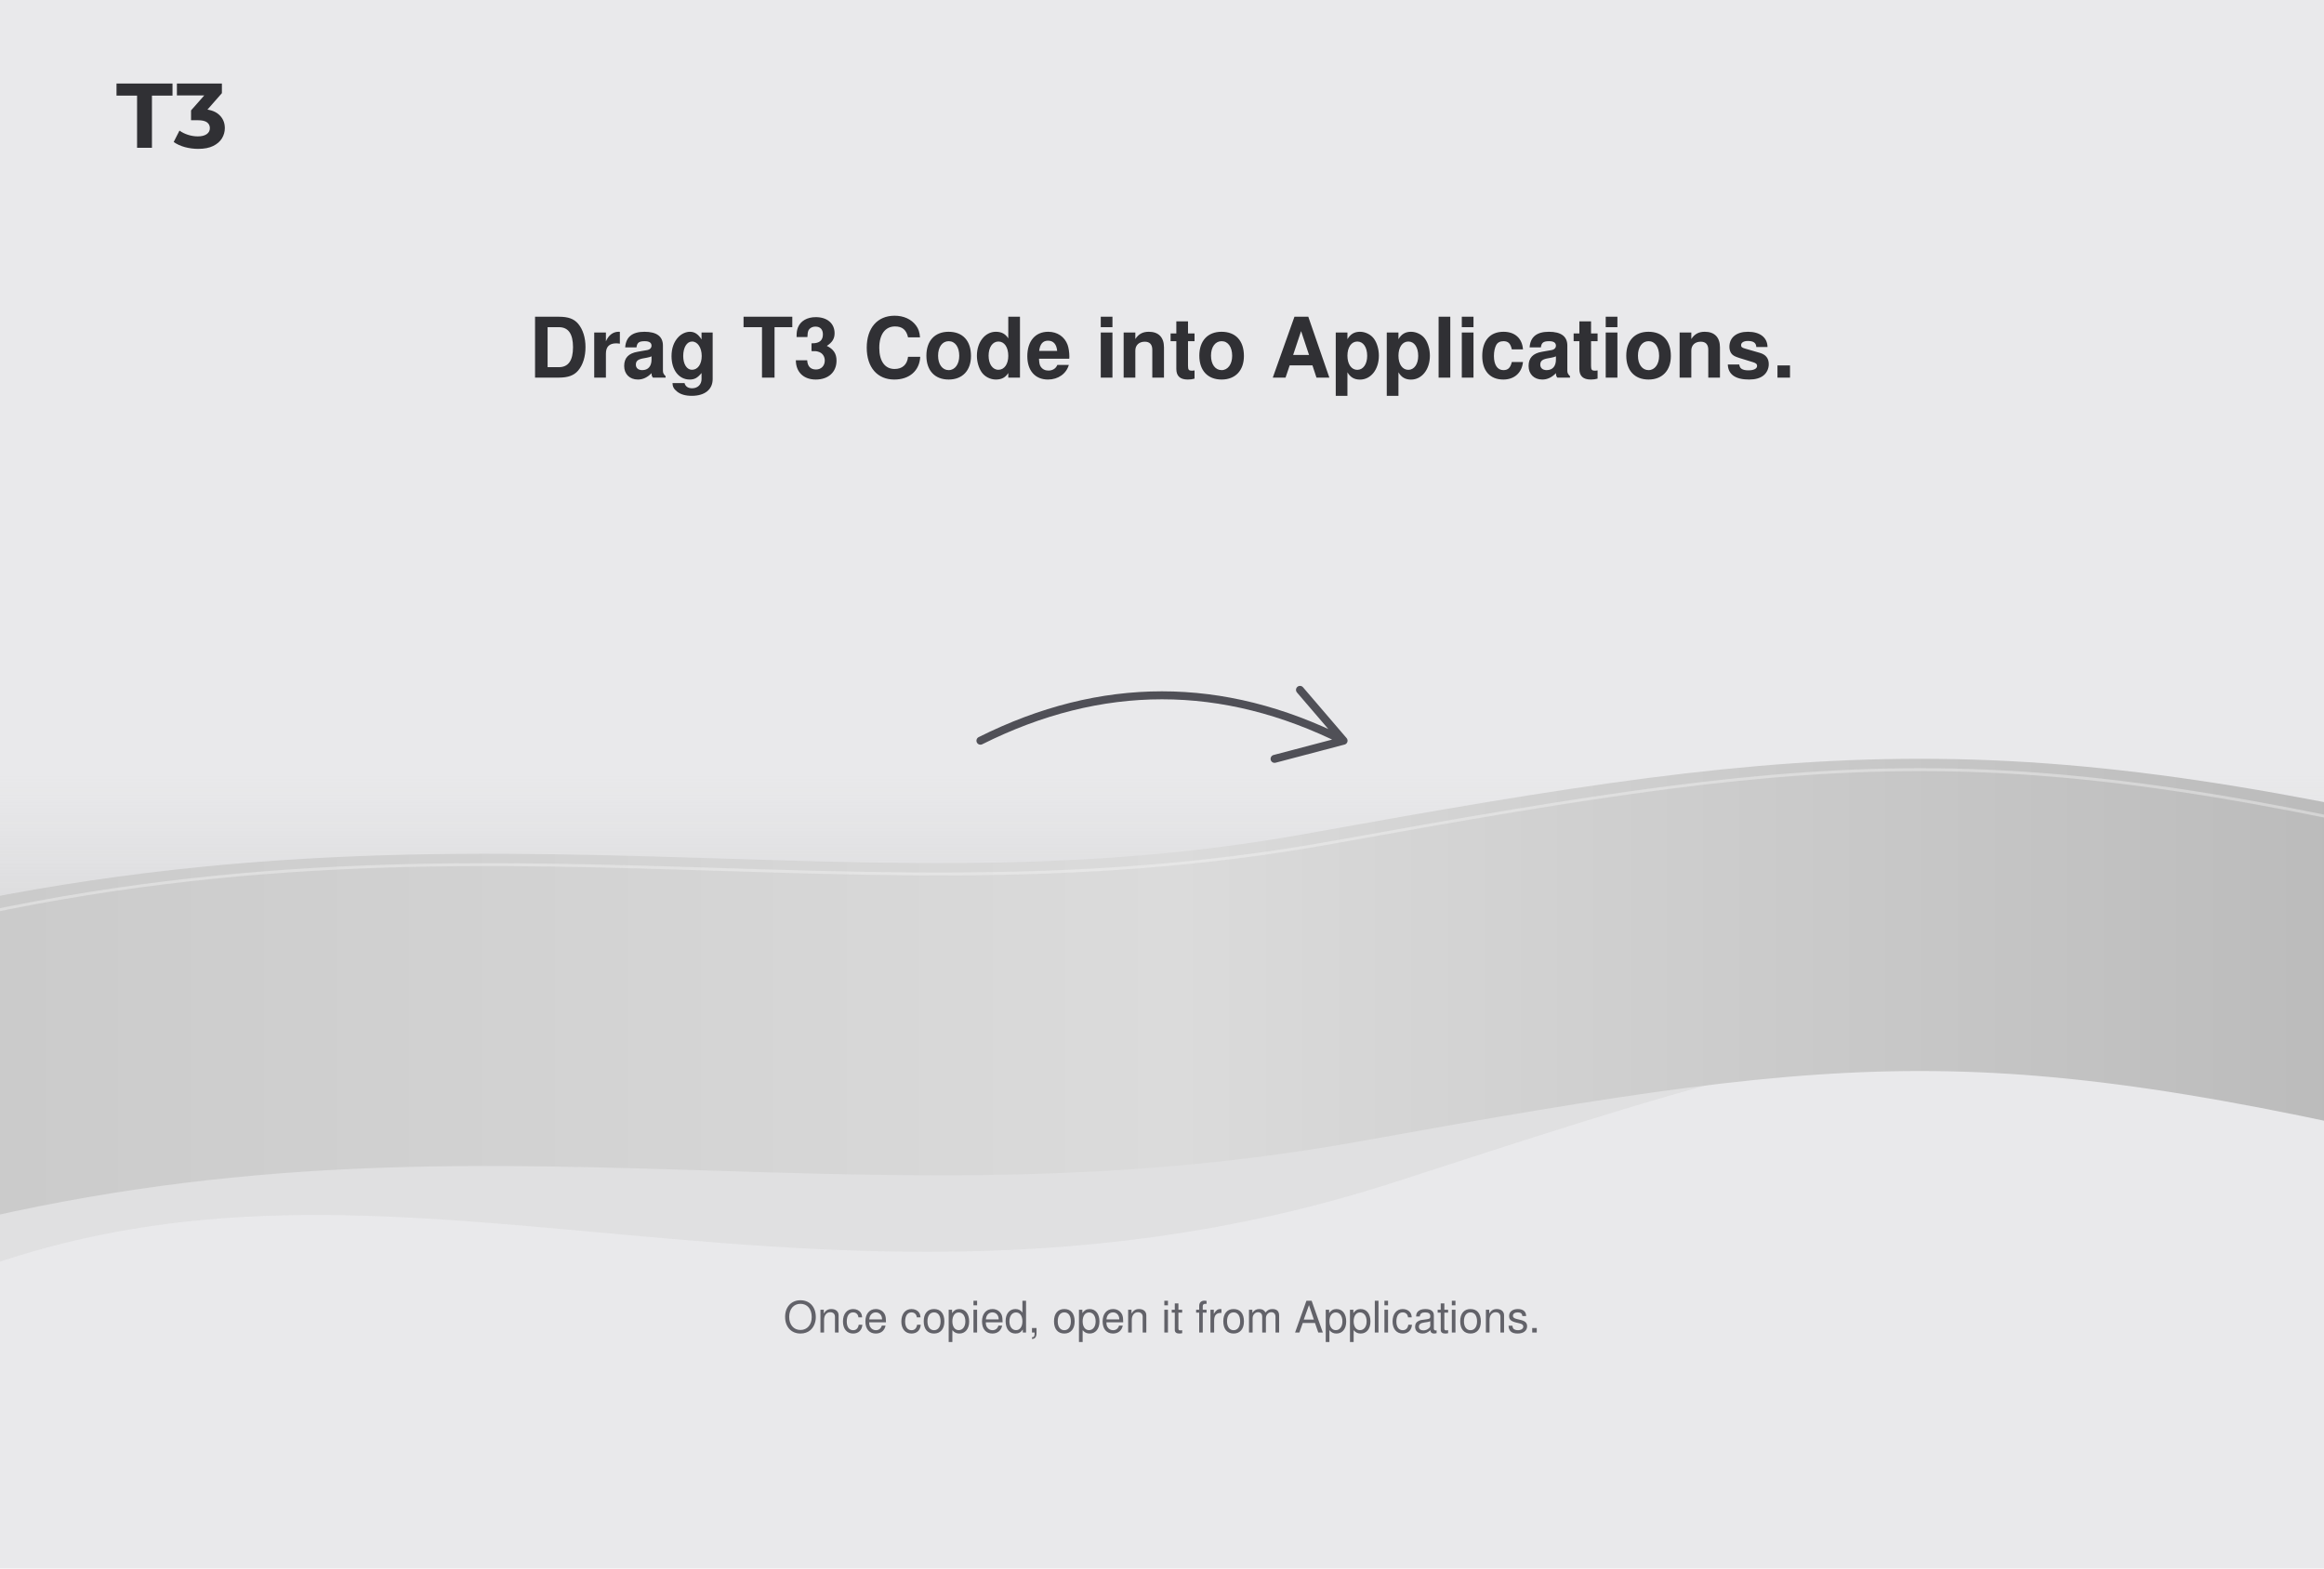
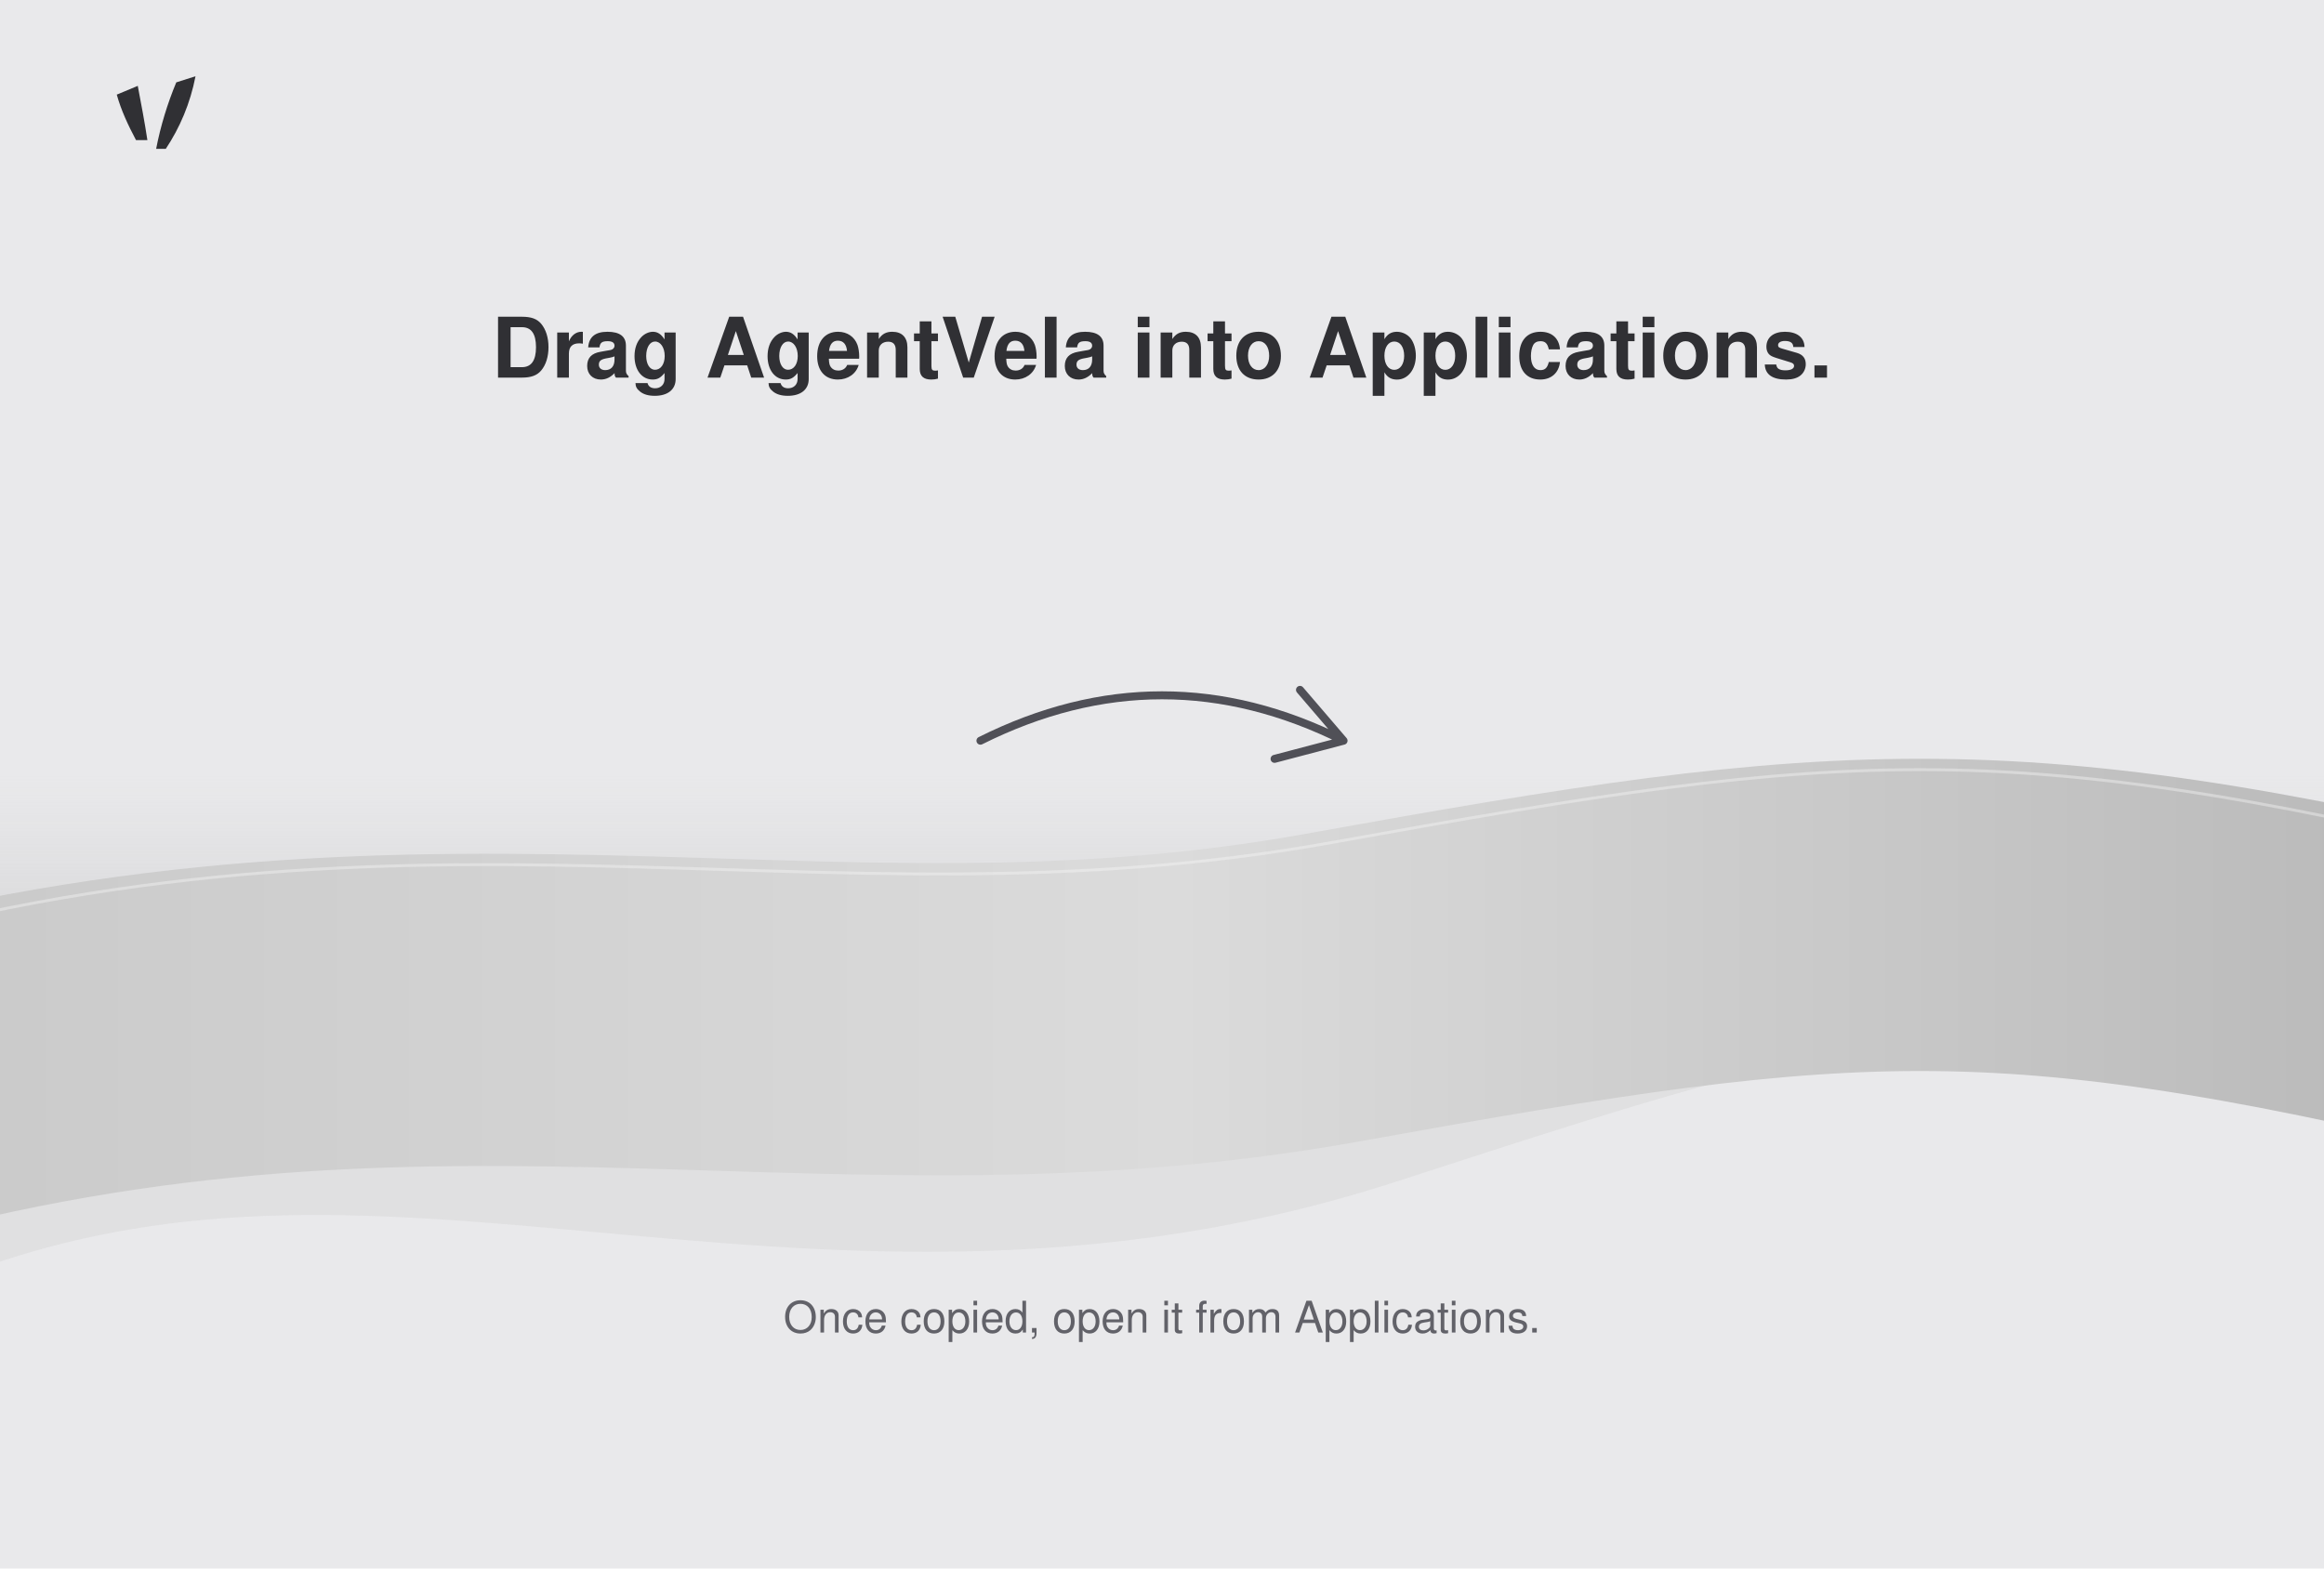
<svg xmlns="http://www.w3.org/2000/svg" width="1280" height="864" viewBox="0 0 640 432">
  <defs>
    <linearGradient id="veil" x1="0" y1="0" x2="0" y2="1">
      <stop stop-color="#B7B7B7" stop-opacity="0" />
      <stop offset=".55" stop-color="#A5A5A5" stop-opacity=".24" />
      <stop offset="1" stop-color="#D1D1D1" stop-opacity=".4" />
    </linearGradient>
    <linearGradient id="silk" x1="0" y1="0" x2="1" y2="0">
      <stop stop-color="#C8C8C8" />
      <stop offset=".5" stop-color="#DBDBDB" />
      <stop offset="1" stop-color="#B5B5B5" />
    </linearGradient>
  </defs>
  <rect width="640" height="432" fill="#E9E9EB" />
  <path d="M-60 293C95 220 214 304 362 256S559 191 707 257" stroke="url(#veil)" stroke-width="146" fill="none" opacity="1" stroke-linecap="round" stroke-linejoin="round" />
  <path d="M-60 306C113 252 223 298 367 272S553 242 707 280" stroke="url(#silk)" stroke-width="86" fill="none" opacity="1" stroke-linecap="round" stroke-linejoin="round" />
  <path d="M-60 266C113 212 223 258 367 232S553 202 707 240" stroke="#F5F5F5" stroke-width="0.8" fill="none" opacity="0.42" stroke-linecap="round" stroke-linejoin="round" />
-   <svg x="32" y="23" width="30" height="18" viewBox="15.531 37 94.394 56.96" fill="#303034">
-     <path d="M33.451 93V47.56H15.531V37H64.331V47.56H46.411V93H33.451ZM86.725 93.96C82.832 93.96 78.965 93.453 75.125 92.44C71.285 91.373 68.032 89.88 65.365 87.96L70.405 78.04C72.539 79.587 75.019 80.813 77.845 81.72C80.672 82.627 83.525 83.08 86.405 83.08C89.659 83.08 92.219 82.44 94.085 81.16C95.952 79.88 96.885 78.12 96.885 75.88C96.885 73.747 96.059 72.067 94.405 70.84C92.752 69.613 90.085 69 86.405 69H80.485V60.44L96.085 42.76L97.525 47.4H68.165V37H107.365V45.4L91.845 63.08L85.285 59.32H89.045C95.925 59.32 101.125 60.867 104.645 63.96C108.165 67.053 109.925 71.027 109.925 75.88C109.925 79.027 109.099 81.987 107.445 84.76C105.792 87.48 103.259 89.693 99.845 91.4C96.432 93.107 92.059 93.96 86.725 93.96Z" />
+   <svg x="32" y="21" width="22" height="20" viewBox="18 21 90 83" fill="#303034">
+     <path d="M18 42L42 32C46 53 50 74 53 94H40C31 77 23 60 18 42Z" />
+     <path d="M86 28L108 21C102 52 90 80 74 104H63C68 78 76 52 86 28Z" />
  </svg>
-   <text x="320" y="104" fill="#303034" font-family="Helvetica" font-size="23" font-weight="700" text-anchor="middle">Drag T3 Code into Applications.</text>
+   <text x="320" y="104" fill="#303034" font-family="Helvetica" font-size="23" font-weight="700" text-anchor="middle">Drag AgentVela into Applications.</text>
  <path d="M270 204Q320 179 370 204M358 190L370 204L351 209" stroke="#505057" stroke-width="2.2" fill="none" opacity="1" stroke-linecap="round" stroke-linejoin="round" />
  <text x="320" y="367" fill="#626269" font-family="Helvetica" font-size="12" font-weight="400" text-anchor="middle">Once copied, open it from Applications.</text>
</svg>
